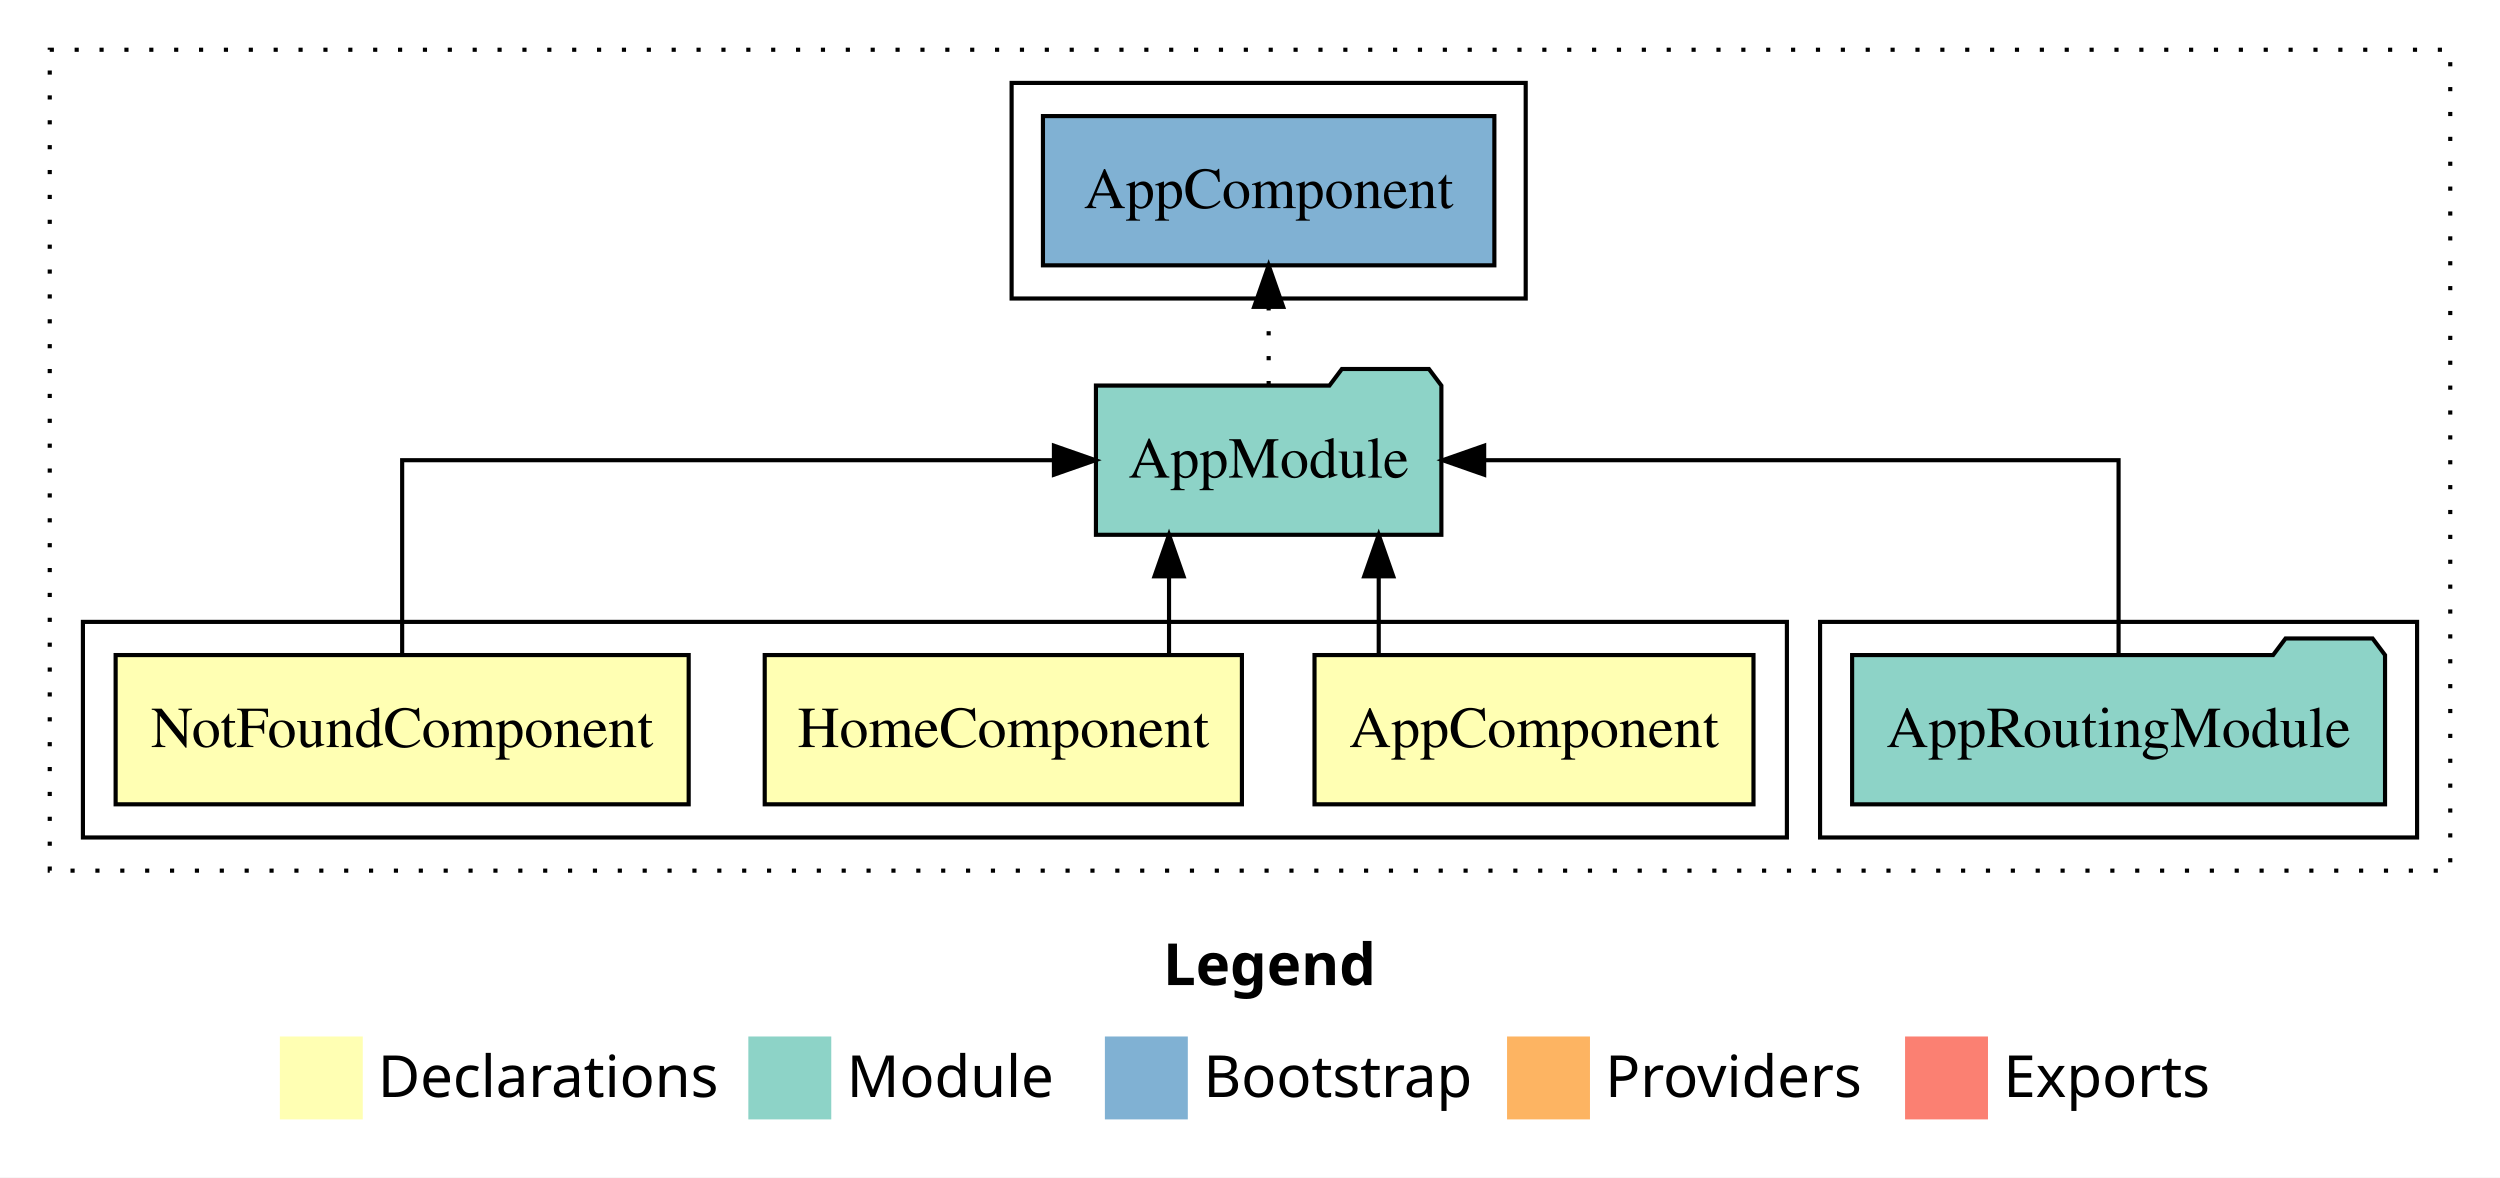
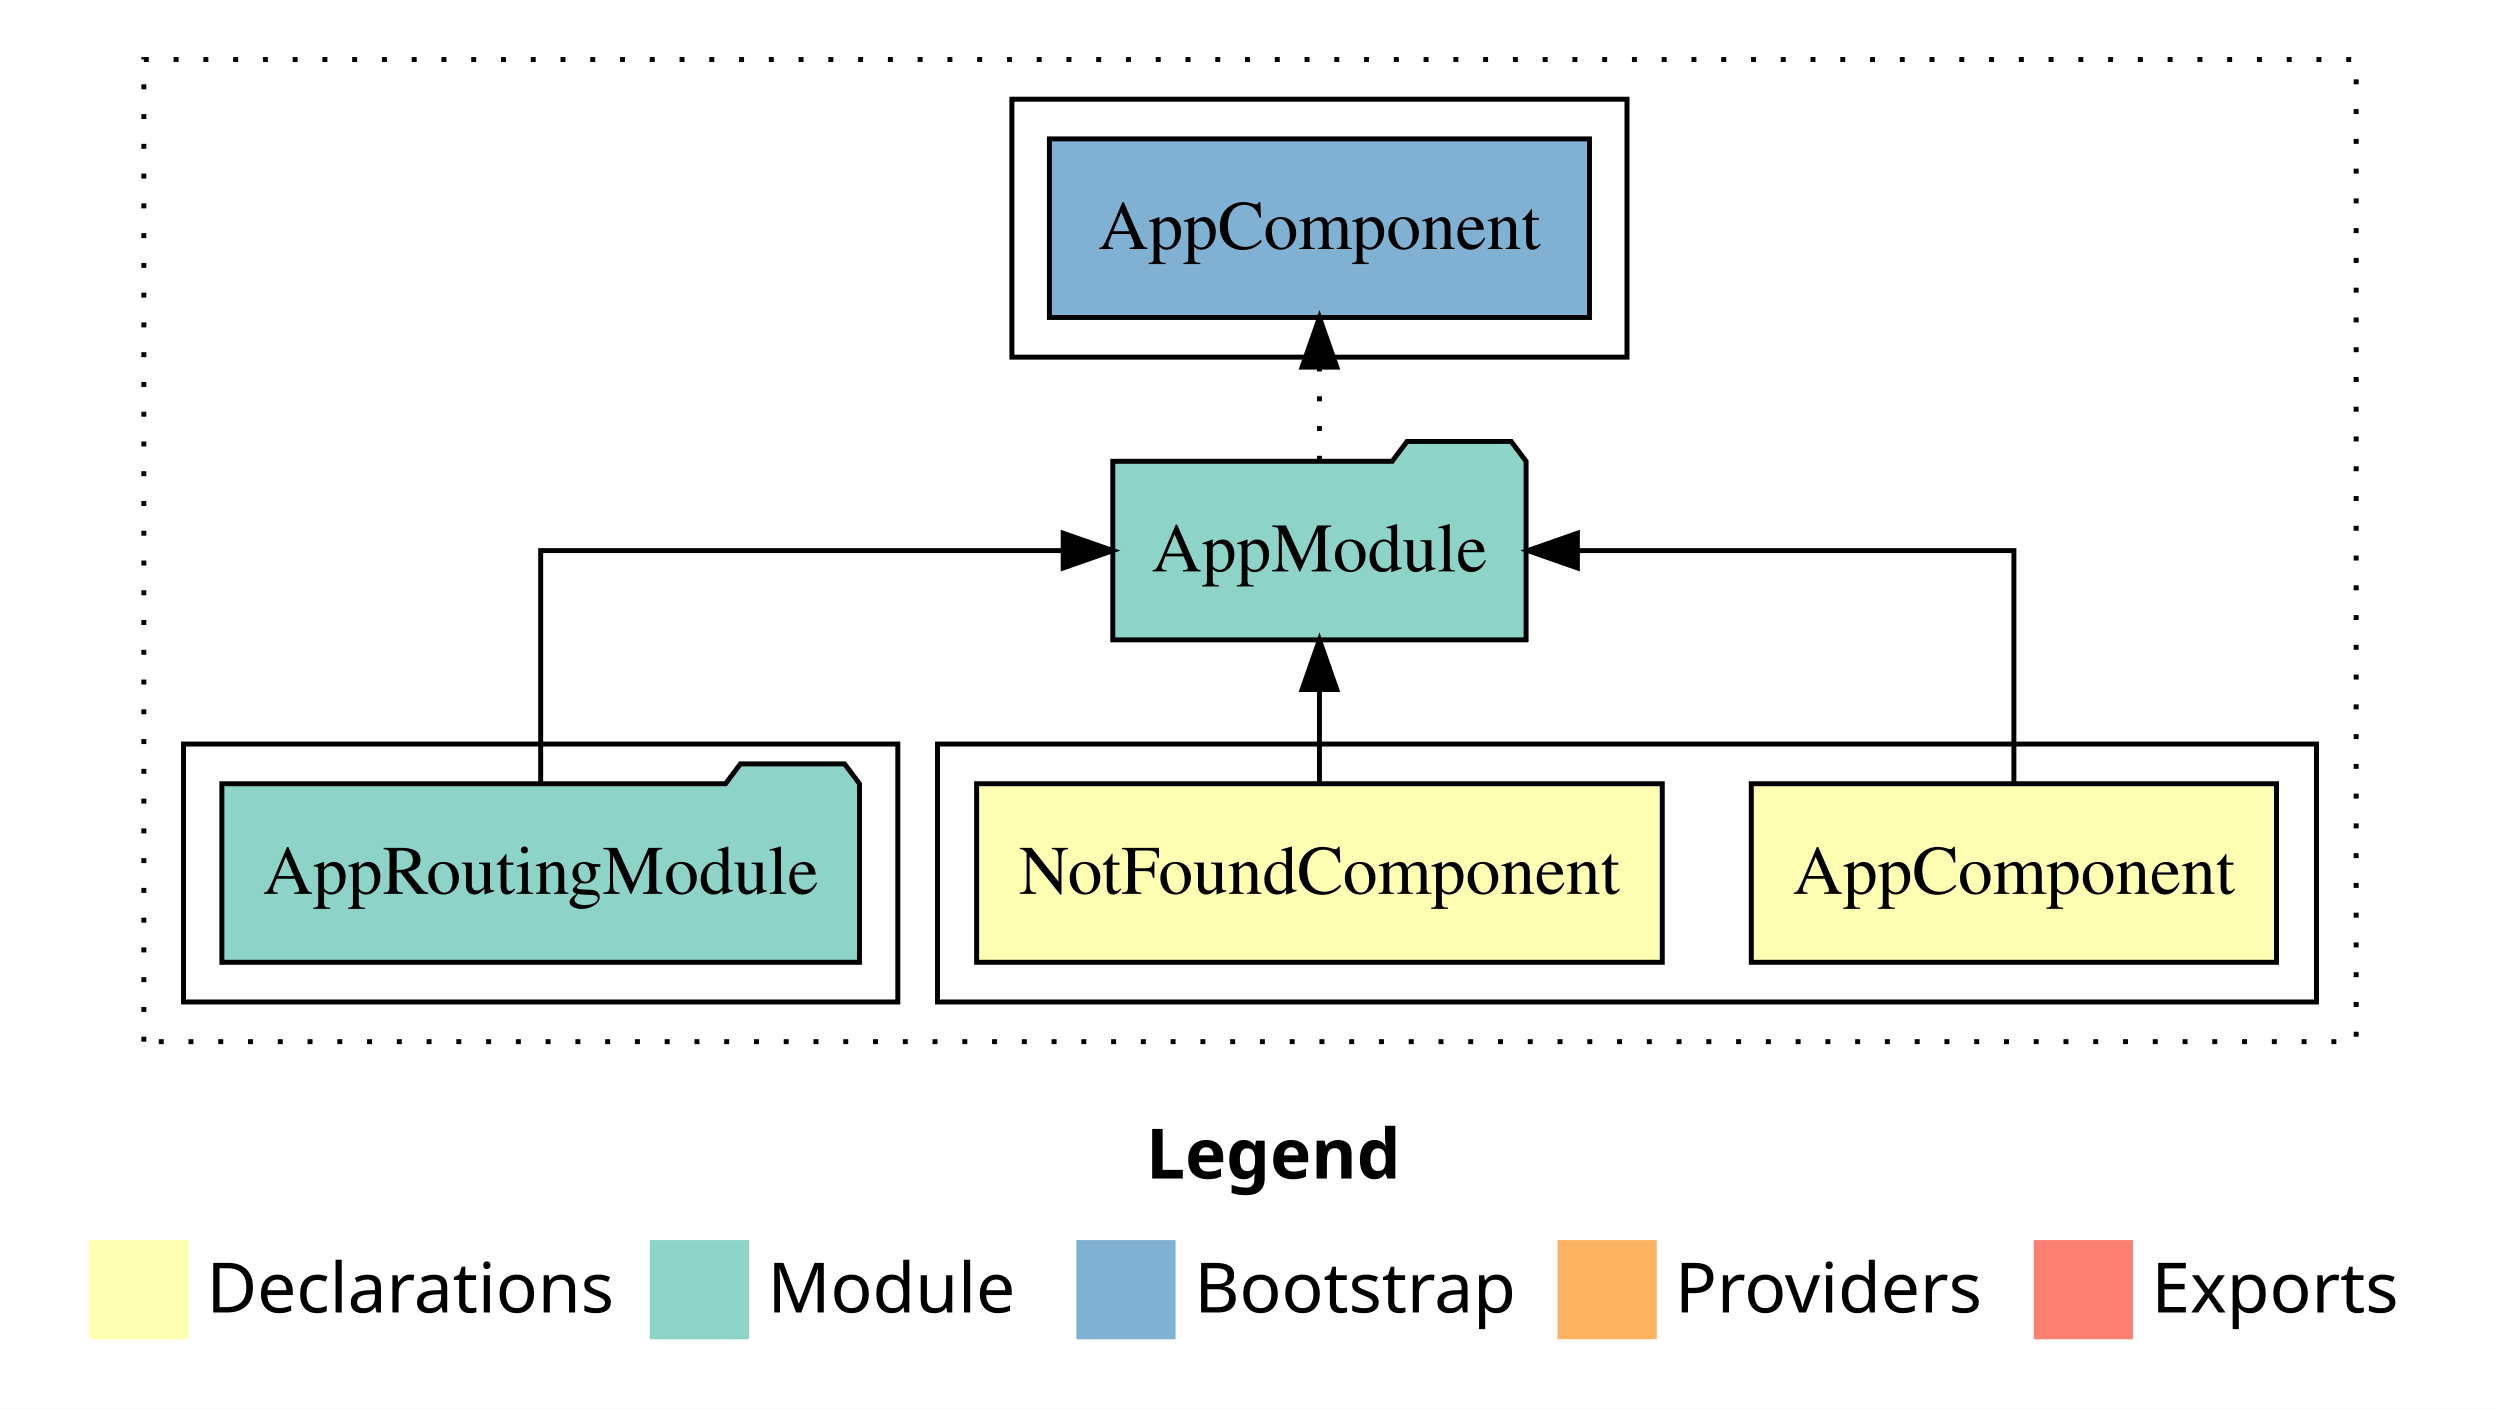
- <svg xmlns="http://www.w3.org/2000/svg" width="603pt" height="284pt" viewBox="0.00 0.00 603.00 284.00">
+ <svg xmlns="http://www.w3.org/2000/svg" width="504pt" height="284pt" viewBox="0.00 0.00 504.00 284.00">
  <g id="graph0" class="graph" transform="scale(1 1) rotate(0) translate(4 280)">
-     <polygon fill="white" stroke="transparent" points="-4,4 -4,-280 599,-280 599,4 -4,4" />
-     <text text-anchor="start" x="276.51" y="-42.4" font-family="Times-12" font-weight="bold" font-size="14.00">Legend</text>
-     <polygon fill="#ffffb3" stroke="transparent" points="63.5,-10 63.5,-30 83.5,-30 83.5,-10 63.5,-10" />
-     <text text-anchor="start" x="87.13" y="-15.4" font-family="Times-12" font-size="14.00">  Declarations</text>
-     <polygon fill="#8dd3c7" stroke="transparent" points="176.5,-10 176.5,-30 196.5,-30 196.5,-10 176.5,-10" />
-     <text text-anchor="start" x="200.23" y="-15.4" font-family="Times-12" font-size="14.00">  Module</text>
-     <polygon fill="#80b1d3" stroke="transparent" points="262.5,-10 262.5,-30 282.5,-30 282.5,-10 262.5,-10" />
-     <text text-anchor="start" x="286.28" y="-15.4" font-family="Times-12" font-size="14.00">  Bootstrap</text>
-     <polygon fill="#fdb462" stroke="transparent" points="359.5,-10 359.5,-30 379.5,-30 379.5,-10 359.5,-10" />
-     <text text-anchor="start" x="383.17" y="-15.4" font-family="Times-12" font-size="14.00">  Providers</text>
-     <polygon fill="#fb8072" stroke="transparent" points="455.5,-10 455.5,-30 475.5,-30 475.5,-10 455.5,-10" />
-     <text text-anchor="start" x="479.23" y="-15.4" font-family="Times-12" font-size="14.00">  Exports</text>
+     <polygon fill="white" stroke="transparent" points="-4,4 -4,-280 500,-280 500,4 -4,4" />
+     <text text-anchor="start" x="227.01" y="-42.4" font-family="Times-12" font-weight="bold" font-size="14.00">Legend</text>
+     <polygon fill="#ffffb3" stroke="transparent" points="14,-10 14,-30 34,-30 34,-10 14,-10" />
+     <text text-anchor="start" x="37.63" y="-15.4" font-family="Times-12" font-size="14.00">  Declarations</text>
+     <polygon fill="#8dd3c7" stroke="transparent" points="127,-10 127,-30 147,-30 147,-10 127,-10" />
+     <text text-anchor="start" x="150.73" y="-15.4" font-family="Times-12" font-size="14.00">  Module</text>
+     <polygon fill="#80b1d3" stroke="transparent" points="213,-10 213,-30 233,-30 233,-10 213,-10" />
+     <text text-anchor="start" x="236.78" y="-15.4" font-family="Times-12" font-size="14.00">  Bootstrap</text>
+     <polygon fill="#fdb462" stroke="transparent" points="310,-10 310,-30 330,-30 330,-10 310,-10" />
+     <text text-anchor="start" x="333.67" y="-15.4" font-family="Times-12" font-size="14.00">  Providers</text>
+     <polygon fill="#fb8072" stroke="transparent" points="406,-10 406,-30 426,-30 426,-10 406,-10" />
+     <text text-anchor="start" x="429.73" y="-15.4" font-family="Times-12" font-size="14.00">  Exports</text>
    <g id="clust1" class="cluster">
-       <polygon fill="none" stroke="black" stroke-dasharray="1,5" points="8,-70 8,-268 587,-268 587,-70 8,-70" />
-     </g>
-     <g id="clust6" class="cluster">
-       <polygon fill="none" stroke="black" points="435,-78 435,-130 579,-130 579,-78 435,-78" />
-     </g>
-     <g id="clust8" class="cluster">
-       <polygon fill="none" stroke="black" points="240,-208 240,-260 364,-260 364,-208 240,-208" />
+       <polygon fill="none" stroke="black" stroke-dasharray="1,5" points="25,-70 25,-268 471,-268 471,-70 25,-70" />
    </g>
    <g id="clust2" class="cluster">
-       <polygon fill="none" stroke="black" points="16,-78 16,-130 427,-130 427,-78 16,-78" />
+       <polygon fill="none" stroke="black" points="185,-78 185,-130 463,-130 463,-78 185,-78" />
+     </g>
+     <g id="clust5" class="cluster">
+       <polygon fill="none" stroke="black" points="33,-78 33,-130 177,-130 177,-78 33,-78" />
+     </g>
+     <g id="clust7" class="cluster">
+       <polygon fill="none" stroke="black" points="200,-208 200,-260 324,-260 324,-208 200,-208" />
    </g>
    <g id="node1" class="node">
-       <polygon fill="#ffffb3" stroke="black" points="418.94,-122 313.06,-122 313.06,-86 418.94,-86 418.94,-122" />
-       <text text-anchor="middle" x="366" y="-99.8" font-family="Times,serif" font-size="14.00">AppComponent</text>
+       <polygon fill="#ffffb3" stroke="black" points="454.94,-122 349.06,-122 349.06,-86 454.94,-86 454.94,-122" />
+       <text text-anchor="middle" x="402" y="-99.8" font-family="Times,serif" font-size="14.00">AppComponent</text>
+     </g>
+     <g id="node3" class="node">
+       <polygon fill="#8dd3c7" stroke="black" points="303.66,-187 300.66,-191 279.66,-191 276.66,-187 220.34,-187 220.34,-151 303.66,-151 303.66,-187" />
+       <text text-anchor="middle" x="262" y="-164.8" font-family="Times,serif" font-size="14.00">AppModule</text>
+     </g>
+     <g id="edge1" class="edge">
+       <path fill="none" stroke="black" d="M402,-122.11C402,-141.34 402,-169 402,-169 402,-169 314,-169 314,-169" />
+       <polygon fill="black" stroke="black" points="314,-165.5 304,-169 314,-172.5 314,-165.5" />
+     </g>
+     <g id="node2" class="node">
+       <polygon fill="#ffffb3" stroke="black" points="331.11,-122 192.89,-122 192.89,-86 331.11,-86 331.11,-122" />
+       <text text-anchor="middle" x="262" y="-99.8" font-family="Times,serif" font-size="14.00">NotFoundComponent</text>
+     </g>
+     <g id="edge2" class="edge">
+       <path fill="none" stroke="black" d="M262,-122.11C262,-122.11 262,-140.99 262,-140.99" />
+       <polygon fill="black" stroke="black" points="258.5,-140.99 262,-150.99 265.5,-140.99 258.5,-140.99" />
+     </g>
+     <g id="node5" class="node">
+       <polygon fill="#80b1d3" stroke="black" points="316.44,-252 207.56,-252 207.56,-216 316.44,-216 316.44,-252" />
+       <text text-anchor="middle" x="262" y="-229.8" font-family="Times,serif" font-size="14.00">AppComponent </text>
+     </g>
+     <g id="edge4" class="edge">
+       <path fill="none" stroke="black" stroke-dasharray="1,5" d="M262,-187.11C262,-187.11 262,-205.99 262,-205.99" />
+       <polygon fill="black" stroke="black" points="258.5,-205.99 262,-215.99 265.5,-205.99 258.5,-205.99" />
    </g>
    <g id="node4" class="node">
-       <polygon fill="#8dd3c7" stroke="black" points="343.66,-187 340.66,-191 319.66,-191 316.66,-187 260.34,-187 260.34,-151 343.66,-151 343.66,-187" />
-       <text text-anchor="middle" x="302" y="-164.8" font-family="Times,serif" font-size="14.00">AppModule</text>
-     </g>
-     <g id="edge1" class="edge">
-       <path fill="none" stroke="black" d="M328.55,-122.11C328.55,-122.11 328.55,-140.99 328.55,-140.99" />
-       <polygon fill="black" stroke="black" points="325.05,-140.99 328.55,-150.99 332.05,-140.99 325.05,-140.99" />
-     </g>
-     <g id="node2" class="node">
-       <polygon fill="#ffffb3" stroke="black" points="295.55,-122 180.45,-122 180.45,-86 295.55,-86 295.55,-122" />
-       <text text-anchor="middle" x="238" y="-99.8" font-family="Times,serif" font-size="14.00">HomeComponent</text>
-     </g>
-     <g id="edge2" class="edge">
-       <path fill="none" stroke="black" d="M277.97,-122.11C277.97,-122.11 277.97,-140.99 277.97,-140.99" />
-       <polygon fill="black" stroke="black" points="274.47,-140.99 277.97,-150.99 281.47,-140.99 274.47,-140.99" />
-     </g>
-     <g id="node3" class="node">
-       <polygon fill="#ffffb3" stroke="black" points="162.11,-122 23.89,-122 23.89,-86 162.11,-86 162.11,-122" />
-       <text text-anchor="middle" x="93" y="-99.8" font-family="Times,serif" font-size="14.00">NotFoundComponent</text>
+       <polygon fill="#8dd3c7" stroke="black" points="169.27,-122 166.27,-126 145.27,-126 142.27,-122 40.73,-122 40.73,-86 169.27,-86 169.27,-122" />
+       <text text-anchor="middle" x="105" y="-99.8" font-family="Times,serif" font-size="14.00">AppRoutingModule</text>
    </g>
    <g id="edge3" class="edge">
-       <path fill="none" stroke="black" d="M93,-122.11C93,-141.34 93,-169 93,-169 93,-169 250.21,-169 250.21,-169" />
-       <polygon fill="black" stroke="black" points="250.21,-172.5 260.21,-169 250.21,-165.5 250.21,-172.5" />
-     </g>
-     <g id="node6" class="node">
-       <polygon fill="#80b1d3" stroke="black" points="356.44,-252 247.56,-252 247.56,-216 356.44,-216 356.44,-252" />
-       <text text-anchor="middle" x="302" y="-229.8" font-family="Times,serif" font-size="14.00">AppComponent </text>
-     </g>
-     <g id="edge5" class="edge">
-       <path fill="none" stroke="black" stroke-dasharray="1,5" d="M302,-187.11C302,-187.11 302,-205.99 302,-205.99" />
-       <polygon fill="black" stroke="black" points="298.5,-205.99 302,-215.99 305.5,-205.99 298.5,-205.99" />
-     </g>
-     <g id="node5" class="node">
-       <polygon fill="#8dd3c7" stroke="black" points="571.27,-122 568.27,-126 547.27,-126 544.27,-122 442.73,-122 442.73,-86 571.27,-86 571.27,-122" />
-       <text text-anchor="middle" x="507" y="-99.8" font-family="Times,serif" font-size="14.00">AppRoutingModule</text>
-     </g>
-     <g id="edge4" class="edge">
-       <path fill="none" stroke="black" d="M507,-122.11C507,-141.34 507,-169 507,-169 507,-169 353.98,-169 353.98,-169" />
-       <polygon fill="black" stroke="black" points="353.98,-165.5 343.98,-169 353.98,-172.5 353.98,-165.5" />
+       <path fill="none" stroke="black" d="M105,-122.11C105,-141.34 105,-169 105,-169 105,-169 210.34,-169 210.34,-169" />
+       <polygon fill="black" stroke="black" points="210.34,-172.5 220.34,-169 210.34,-165.5 210.34,-172.5" />
    </g>
  </g>
</svg>
